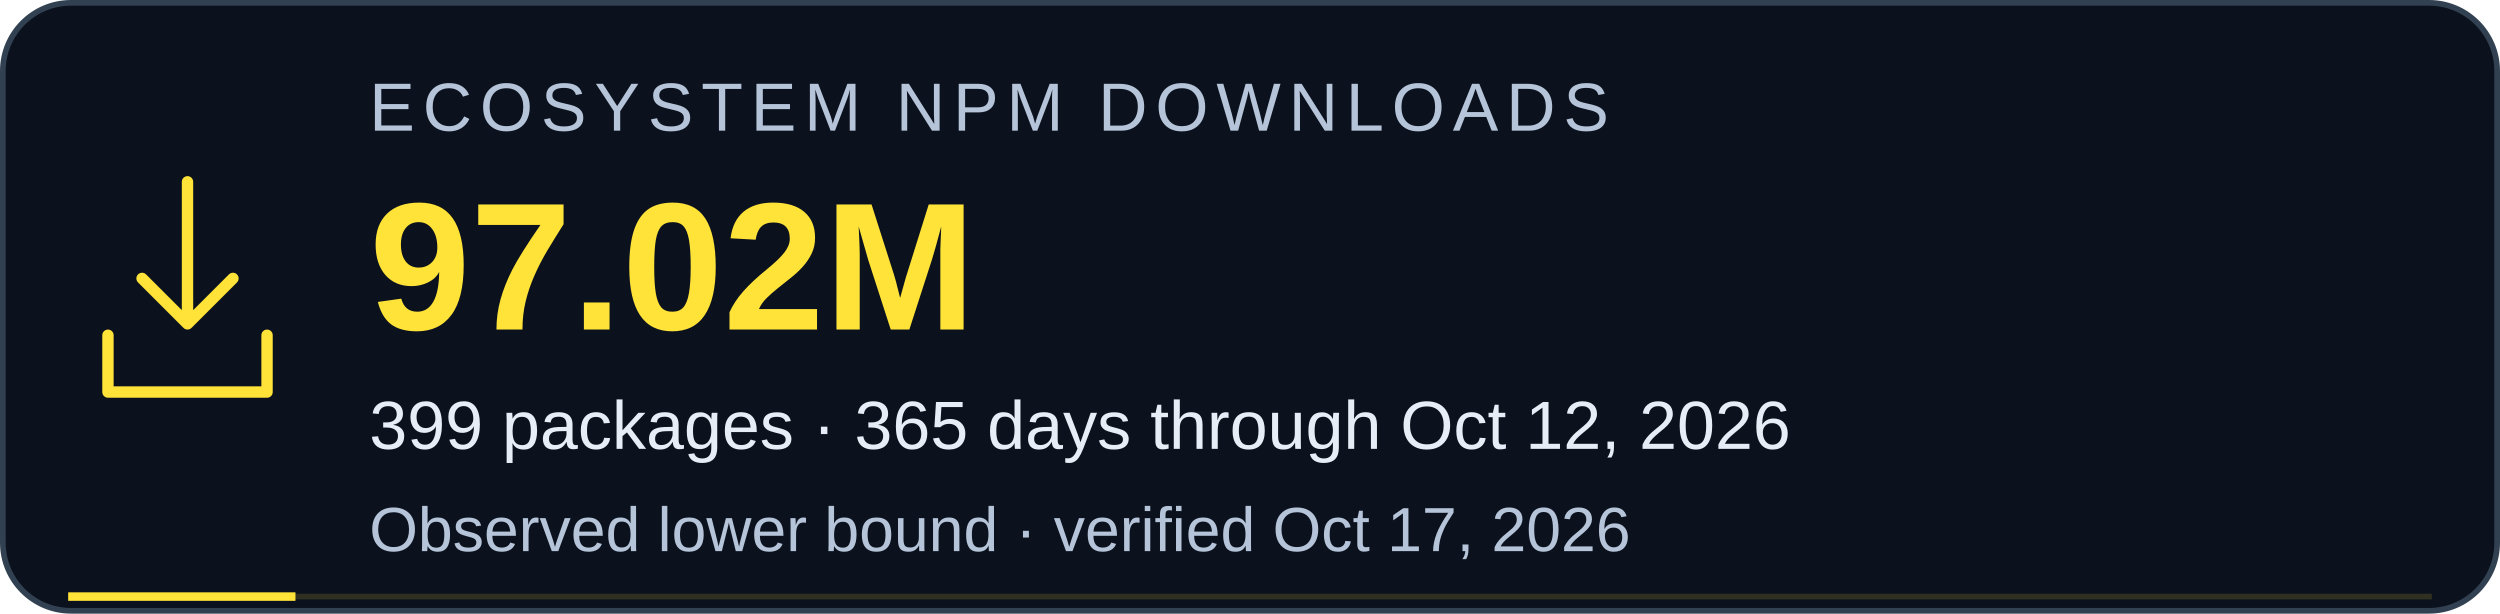
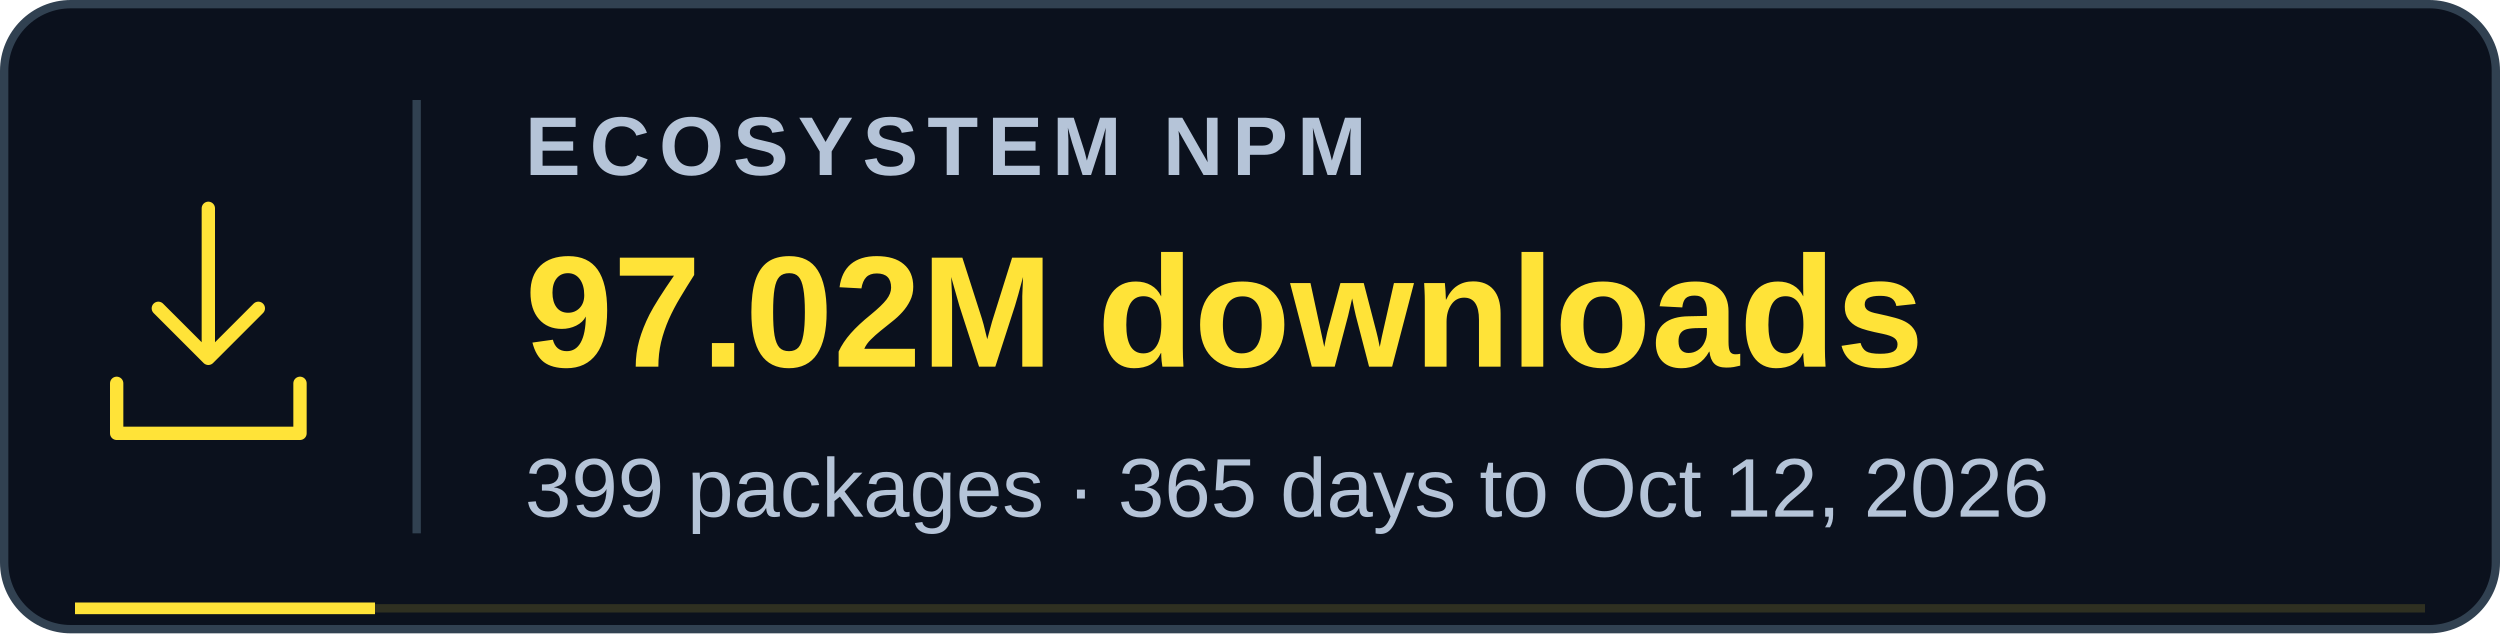
- <svg xmlns="http://www.w3.org/2000/svg" width="440" height="108" viewBox="0 0 440 108" role="img" aria-labelledby="t d">
-   <style>text{font-family:Arial,Helvetica,sans-serif}.signal{stroke-dasharray:40 380;animation:travel 7s linear infinite}.icon{animation:glow 4s ease-in-out infinite}@keyframes travel{to{stroke-dashoffset:-840}}@keyframes glow{0%,100%{opacity:.5}50%{opacity:1}}@media(prefers-reduced-motion:reduce){*{animation:none!important}}</style>
-   <rect x=".5" y=".5" width="439" height="107" rx="12" fill="#0b111d" stroke="#314151" />
-   <g class="icon" transform="translate(33 49)" fill="none" stroke="#ffe338" stroke-width="2" stroke-linecap="round" stroke-linejoin="round">
-     <path d="M0 -17V8M-8 0L0 8L8 0M-14 10V20H14V10" />
+ <svg xmlns="http://www.w3.org/2000/svg" width="300" height="76" viewBox="0 0 300 76" role="img" aria-labelledby="t d">
+   <style>text{font-family:Arial,Helvetica,sans-serif}.signal{stroke-dasharray:36 250;animation:travel 7s linear infinite}.icon{animation:glow 4s ease-in-out infinite}@keyframes travel{to{stroke-dashoffset:-572}}@keyframes glow{0%,100%{opacity:.55}50%{opacity:1}}@media(prefers-reduced-motion:reduce){*{animation:none!important}}</style>
+   <rect x=".5" y=".5" width="299" height="75" rx="8" fill="#0b111d" stroke="#314151" />
+   <path d="M50 12V64" stroke="#314151" />
+   <g class="icon" transform="translate(25 38)" fill="none" stroke="#ffe338" stroke-width="1.6" stroke-linecap="round" stroke-linejoin="round">
+     <path d="M0 -13V5M-6 -1L0 5L6 -1M-11 8V14H11V8" />
  </g>
-   <text x="65" y="23" fill="#b5c4d8" font-size="12" letter-spacing="1.4">ECOSYSTEM NPM DOWNLOADS</text>
-   <text x="65" y="58" fill="#ffe338" font-size="32" font-weight="700">97.02M</text>
-   <text x="65" y="79" fill="#e6edf6" font-size="12">399 packages · 365 days through Oct 12, 2026</text>
-   <text x="65" y="97" fill="#b5c4d8" font-size="11">Observed lower bound · verified Oct 17, 2026</text>
-   <path d="M12 105H428" stroke="#ffe338" stroke-opacity=".15" />
-   <path class="signal" d="M12 105H428" stroke="#ffe338" stroke-width="1.5" />
+   <text x="63" y="21" fill="#b5c4d8" font-size="10" font-weight="600" letter-spacing="1.1">ECOSYSTEM NPM</text>
+   <text x="63" y="44" fill="#ffe338" font-size="19" font-weight="700">97.02M downloads</text>
+   <text x="63" y="62" fill="#b5c4d8" font-size="10">399 packages · 365 days to Oct 12, 2026</text>
+   <path d="M9 73H291" stroke="#ffe338" stroke-opacity=".15" />
+   <path class="signal" d="M9 73H291" stroke="#ffe338" stroke-width="1.4" />
</svg>
